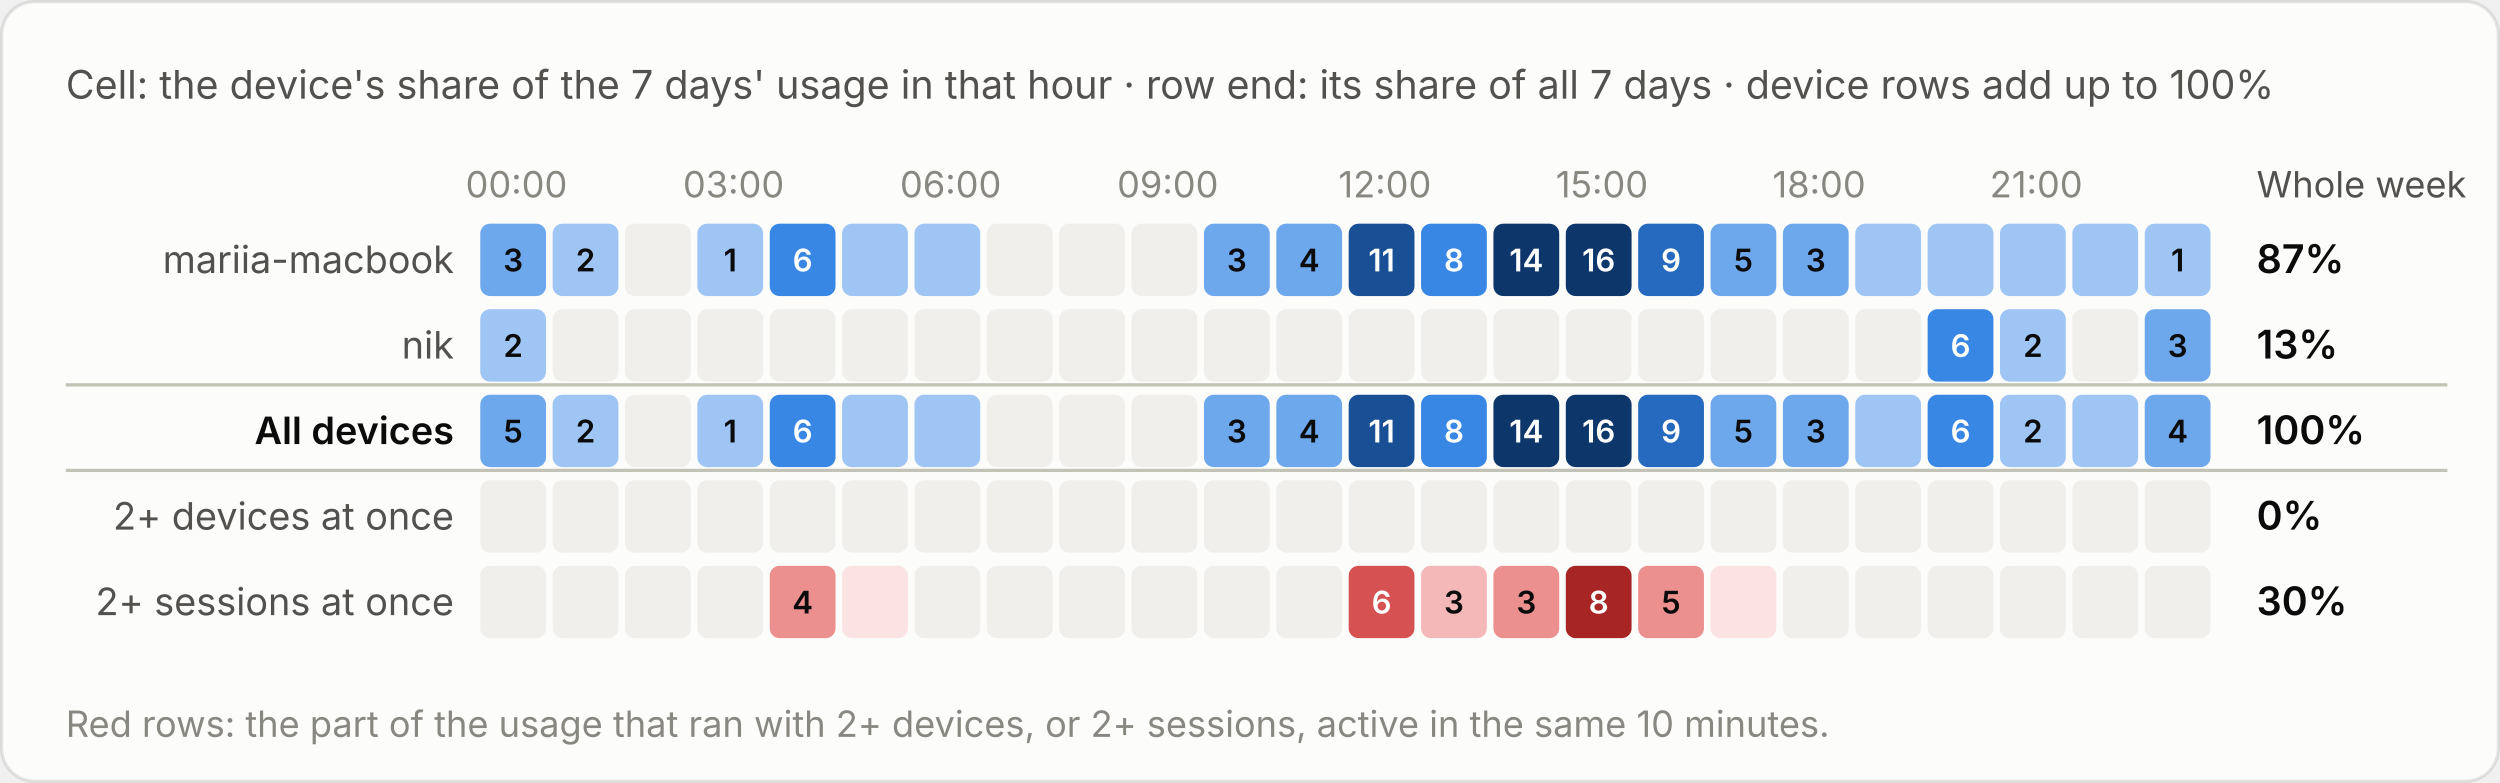
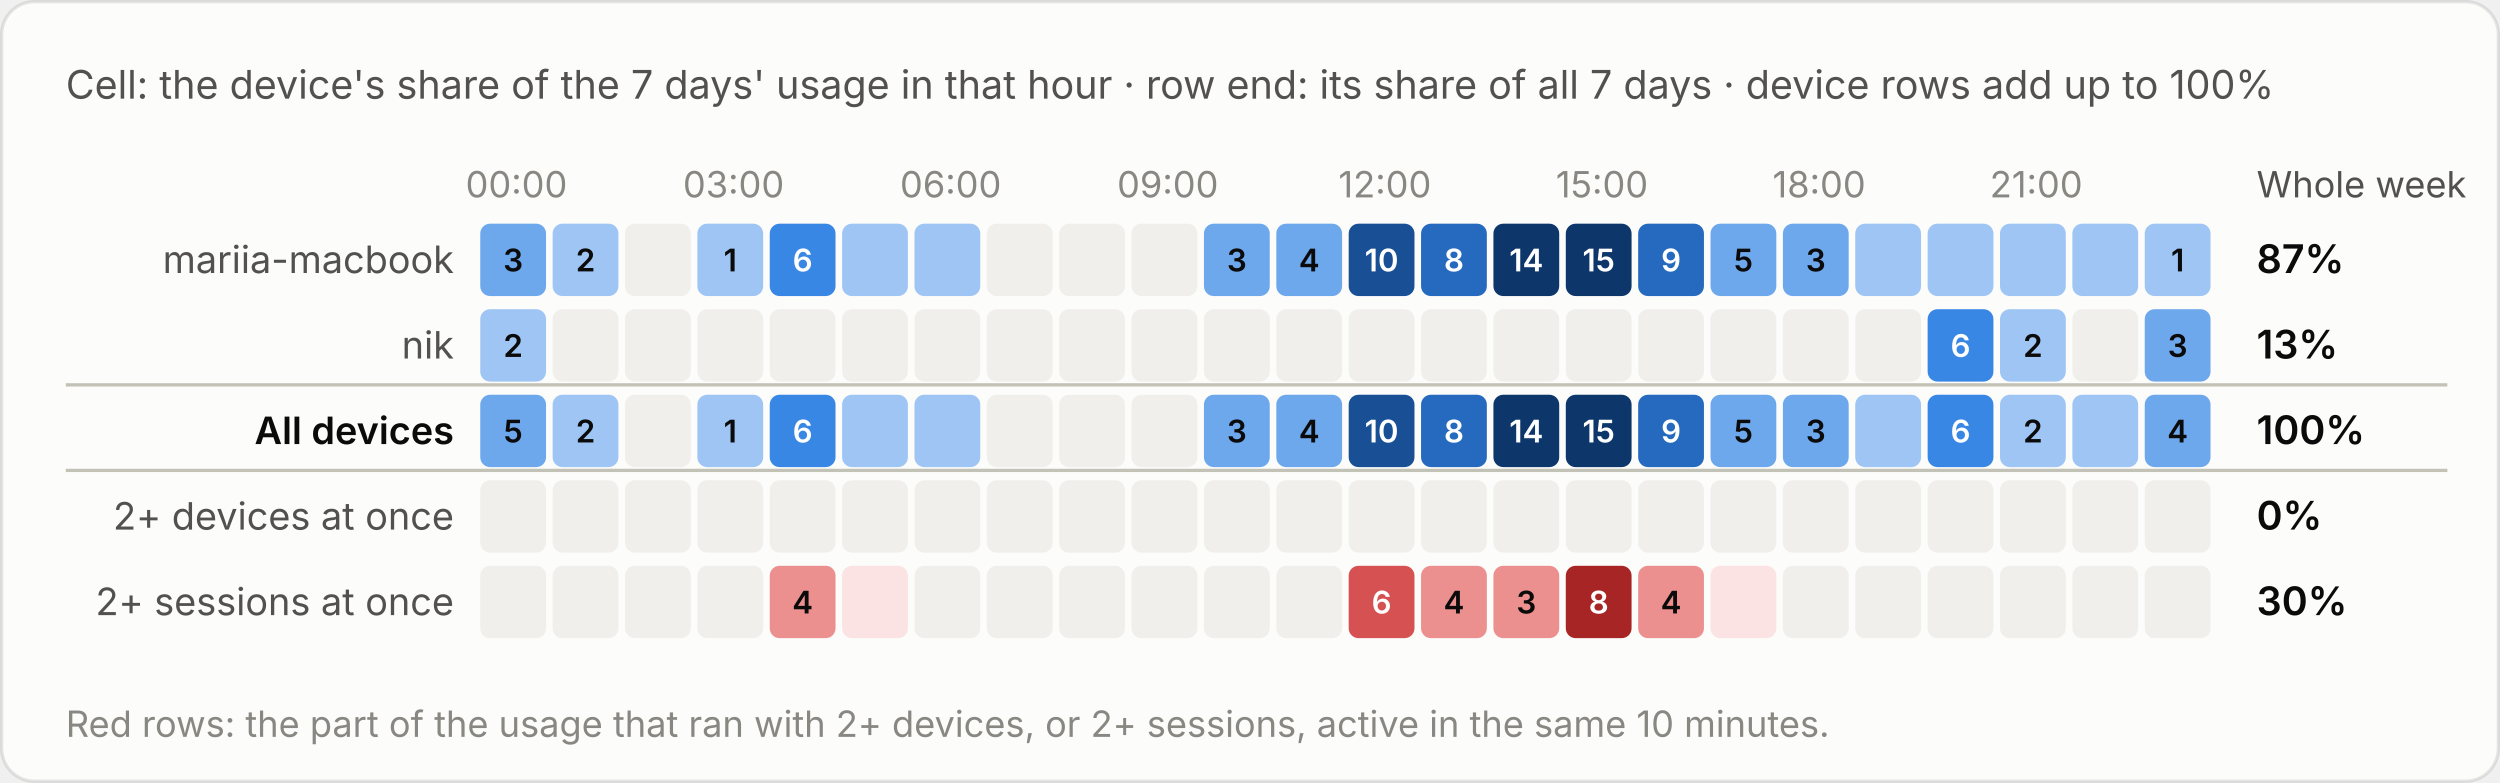
<svg xmlns="http://www.w3.org/2000/svg" viewBox="0 0 760 238" width="760" height="238" role="img" aria-label="Cell: the device's share of the 7 days' usage in that hour · row end: its share of all 7 days · device rows add up to 100%">
  <style>text{font-family:system-ui,-apple-system,"Segoe UI",sans-serif;font-variant-numeric:tabular-nums}.bg{fill:#fcfcfb;stroke:rgba(11,11,11,.10)}.tp{fill:#0b0b0b}.ts{fill:#52514e}.tm{fill:#898781}.grid{stroke:#e1e0d9;stroke-width:1}.base{stroke:#c3c2b7;stroke-width:1}.so{fill:#b5b3ad}.lo{stroke:#b5b3ad}.qe{fill:#f0efec}.ring{stroke:#fcfcfb}.area{fill-opacity:.1}.s0{fill:#2a78d6}.l0{stroke:#2a78d6}.s1{fill:#eb6834}.l1{stroke:#eb6834}.s2{fill:#1baf7a}.l2{stroke:#1baf7a}.s3{fill:#eda100}.l3{stroke:#eda100}.s4{fill:#e87ba4}.l4{stroke:#e87ba4}.s5{fill:#008300}.l5{stroke:#008300}.s6{fill:#4a3aa7}.l6{stroke:#4a3aa7}.s7{fill:#e34948}.l7{stroke:#e34948}.q0{fill:#cde2fb}.q1{fill:#9ec5f4}.q2{fill:#6da7ec}.q3{fill:#3987e5}.q4{fill:#256abf}.q5{fill:#184f95}.q6{fill:#0d366b}.r0{fill:#f8d4d4}.r1{fill:#ec8f8f}.r2{fill:#c42f2f}.a0{fill:#fbe3e3}.a1{fill:#f5b8b8}.a2{fill:#ec8f8f}.a3{fill:#d65252}.a4{fill:#a82525}.tq0{fill:#0b0b0b}.tq1{fill:#0b0b0b}.tq2{fill:#0b0b0b}.tq3{fill:#ffffff}.tq4{fill:#ffffff}.tq5{fill:#ffffff}.tq6{fill:#ffffff}.tr0{fill:#0b0b0b}.tr1{fill:#0b0b0b}.tr2{fill:#ffffff}.ta0{fill:#0b0b0b}.ta1{fill:#0b0b0b}.ta2{fill:#0b0b0b}.ta3{fill:#ffffff}.ta4{fill:#ffffff}.tw{fill:#ffffff}@media (prefers-color-scheme:dark){.bg{fill:#1a1a19;stroke:rgba(255,255,255,.10)}.tp{fill:#fff}.ts{fill:#c3c2b7}.tm{fill:#898781}.grid{stroke:#2c2c2a}.base{stroke:#383835}.so{fill:#5c5b57}.lo{stroke:#5c5b57}.qe{fill:#262624}.ring{stroke:#1a1a19}.s0{fill:#3987e5}.l0{stroke:#3987e5}.s1{fill:#d95926}.l1{stroke:#d95926}.s2{fill:#199e70}.l2{stroke:#199e70}.s3{fill:#c98500}.l3{stroke:#c98500}.s4{fill:#d55181}.l4{stroke:#d55181}.s5{fill:#008300}.l5{stroke:#008300}.s6{fill:#9085e9}.l6{stroke:#9085e9}.s7{fill:#e66767}.l7{stroke:#e66767}.q0{fill:#16263a}.q1{fill:#123a66}.q2{fill:#184f95}.q3{fill:#256abf}.q4{fill:#3987e5}.q5{fill:#6da7ec}.q6{fill:#b7d3f6}.r0{fill:#4a2023}.r1{fill:#8c2c2f}.r2{fill:#e25555}.a0{fill:#3a1a1c}.a1{fill:#5e2427}.a2{fill:#8c2c2f}.a3{fill:#c43c3f}.a4{fill:#f07070}.tq0{fill:#ffffff}.tq1{fill:#ffffff}.tq2{fill:#ffffff}.tq3{fill:#ffffff}.tq4{fill:#ffffff}.tq5{fill:#0b0b0b}.tq6{fill:#0b0b0b}.tr0{fill:#ffffff}.tr1{fill:#ffffff}.tr2{fill:#ffffff}.ta0{fill:#ffffff}.ta1{fill:#ffffff}.ta2{fill:#ffffff}.ta3{fill:#ffffff}.ta4{fill:#0b0b0b}.tw{fill:#ffffff}}</style>
  <rect class="bg" x=".5" y=".5" width="759" height="237" rx="10" />
  <text class="ts" x="20" y="30" font-size="12">Cell: the device's share of the 7 days' usage in that hour · row end: its share of all 7 days · device rows add up to 100%</text>
  <g transform="translate(0,-20)">
    <text class="tm" x="157.0" y="80" font-size="11" text-anchor="middle">00:00</text>
    <text class="tm" x="223.0" y="80" font-size="11" text-anchor="middle">03:00</text>
    <text class="tm" x="289.0" y="80" font-size="11" text-anchor="middle">06:00</text>
    <text class="tm" x="355.0" y="80" font-size="11" text-anchor="middle">09:00</text>
    <text class="tm" x="421.0" y="80" font-size="11" text-anchor="middle">12:00</text>
    <text class="tm" x="487.0" y="80" font-size="11" text-anchor="middle">15:00</text>
    <text class="tm" x="553.0" y="80" font-size="11" text-anchor="middle">18:00</text>
    <text class="tm" x="619.0" y="80" font-size="11" text-anchor="middle">21:00</text>
    <text class="ts" x="686" y="80" font-size="11">Whole week</text>
    <text class="ts" x="138" y="103.0" font-size="11.5" text-anchor="end">mariia-macbook</text>
    <rect class="q2" x="146.0" y="88" width="20" height="22" rx="3" />
    <text class="tq2" x="156.0" y="102.5" font-size="9.5" font-weight="600" text-anchor="middle">3</text>
    <rect class="q1" x="168.0" y="88" width="20" height="22" rx="3" />
    <text class="tq1" x="178.0" y="102.5" font-size="9.5" font-weight="600" text-anchor="middle">2</text>
    <rect class="qe" x="190.0" y="88" width="20" height="22" rx="3" />
    <rect class="q1" x="212.0" y="88" width="20" height="22" rx="3" />
    <text class="tq1" x="222.0" y="102.5" font-size="9.5" font-weight="600" text-anchor="middle">1</text>
    <rect class="q3" x="234.0" y="88" width="20" height="22" rx="3" />
    <text class="tq3" x="244.0" y="102.5" font-size="9.5" font-weight="600" text-anchor="middle">6</text>
    <rect class="q1" x="256.0" y="88" width="20" height="22" rx="3" />
    <rect class="q1" x="278.0" y="88" width="20" height="22" rx="3" />
    <rect class="qe" x="300.0" y="88" width="20" height="22" rx="3" />
    <rect class="qe" x="322.0" y="88" width="20" height="22" rx="3" />
    <rect class="qe" x="344.0" y="88" width="20" height="22" rx="3" />
    <rect class="q2" x="366.0" y="88" width="20" height="22" rx="3" />
    <text class="tq2" x="376.0" y="102.5" font-size="9.5" font-weight="600" text-anchor="middle">3</text>
    <rect class="q2" x="388.0" y="88" width="20" height="22" rx="3" />
    <text class="tq2" x="398.0" y="102.5" font-size="9.5" font-weight="600" text-anchor="middle">4</text>
    <rect class="q5" x="410.0" y="88" width="20" height="22" rx="3" />
-     <text class="tq5" x="420.0" y="102.5" font-size="9.5" font-weight="600" text-anchor="middle">11</text>
-     <rect class="q3" x="432.0" y="88" width="20" height="22" rx="3" />
-     <text class="tq3" x="442.0" y="102.5" font-size="9.5" font-weight="600" text-anchor="middle">8</text>
+     <text class="tq5" x="420.0" y="102.5" font-size="9.5" font-weight="600" text-anchor="middle">10</text>
+     <rect class="q4" x="432.0" y="88" width="20" height="22" rx="3" />
+     <text class="tq4" x="442.0" y="102.5" font-size="9.5" font-weight="600" text-anchor="middle">8</text>
    <rect class="q6" x="454.0" y="88" width="20" height="22" rx="3" />
    <text class="tq6" x="464.0" y="102.5" font-size="9.5" font-weight="600" text-anchor="middle">14</text>
    <rect class="q6" x="476.0" y="88" width="20" height="22" rx="3" />
-     <text class="tq6" x="486.0" y="102.5" font-size="9.5" font-weight="600" text-anchor="middle">16</text>
+     <text class="tq6" x="486.0" y="102.5" font-size="9.5" font-weight="600" text-anchor="middle">15</text>
    <rect class="q4" x="498.0" y="88" width="20" height="22" rx="3" />
    <text class="tq4" x="508.0" y="102.5" font-size="9.5" font-weight="600" text-anchor="middle">9</text>
    <rect class="q2" x="520.0" y="88" width="20" height="22" rx="3" />
    <text class="tq2" x="530.0" y="102.5" font-size="9.5" font-weight="600" text-anchor="middle">5</text>
    <rect class="q2" x="542.0" y="88" width="20" height="22" rx="3" />
    <text class="tq2" x="552.0" y="102.5" font-size="9.5" font-weight="600" text-anchor="middle">3</text>
    <rect class="q1" x="564.0" y="88" width="20" height="22" rx="3" />
    <rect class="q1" x="586.0" y="88" width="20" height="22" rx="3" />
    <rect class="q1" x="608.0" y="88" width="20" height="22" rx="3" />
    <rect class="q1" x="630.0" y="88" width="20" height="22" rx="3" />
    <rect class="q1" x="652.0" y="88" width="20" height="22" rx="3" />
    <text class="tq1" x="662.0" y="102.5" font-size="9.5" font-weight="600" text-anchor="middle">1</text>
    <text class="tp" x="686" y="103.0" font-size="12" font-weight="600">87%</text>
    <text class="ts" x="138" y="129.0" font-size="11.5" text-anchor="end">nik</text>
    <rect class="q1" x="146.0" y="114" width="20" height="22" rx="3" />
    <text class="tq1" x="156.0" y="128.5" font-size="9.5" font-weight="600" text-anchor="middle">2</text>
    <rect class="qe" x="168.0" y="114" width="20" height="22" rx="3" />
    <rect class="qe" x="190.0" y="114" width="20" height="22" rx="3" />
    <rect class="qe" x="212.0" y="114" width="20" height="22" rx="3" />
    <rect class="qe" x="234.0" y="114" width="20" height="22" rx="3" />
    <rect class="qe" x="256.0" y="114" width="20" height="22" rx="3" />
    <rect class="qe" x="278.0" y="114" width="20" height="22" rx="3" />
    <rect class="qe" x="300.0" y="114" width="20" height="22" rx="3" />
    <rect class="qe" x="322.0" y="114" width="20" height="22" rx="3" />
    <rect class="qe" x="344.0" y="114" width="20" height="22" rx="3" />
    <rect class="qe" x="366.0" y="114" width="20" height="22" rx="3" />
    <rect class="qe" x="388.0" y="114" width="20" height="22" rx="3" />
    <rect class="qe" x="410.0" y="114" width="20" height="22" rx="3" />
    <rect class="qe" x="432.0" y="114" width="20" height="22" rx="3" />
    <rect class="qe" x="454.0" y="114" width="20" height="22" rx="3" />
    <rect class="qe" x="476.0" y="114" width="20" height="22" rx="3" />
    <rect class="qe" x="498.0" y="114" width="20" height="22" rx="3" />
    <rect class="qe" x="520.0" y="114" width="20" height="22" rx="3" />
    <rect class="qe" x="542.0" y="114" width="20" height="22" rx="3" />
    <rect class="qe" x="564.0" y="114" width="20" height="22" rx="3" />
    <rect class="q3" x="586.0" y="114" width="20" height="22" rx="3" />
    <text class="tq3" x="596.0" y="128.5" font-size="9.5" font-weight="600" text-anchor="middle">6</text>
    <rect class="q1" x="608.0" y="114" width="20" height="22" rx="3" />
    <text class="tq1" x="618.0" y="128.5" font-size="9.5" font-weight="600" text-anchor="middle">2</text>
    <rect class="qe" x="630.0" y="114" width="20" height="22" rx="3" />
    <rect class="q2" x="652.0" y="114" width="20" height="22" rx="3" />
    <text class="tq2" x="662.0" y="128.5" font-size="9.5" font-weight="600" text-anchor="middle">3</text>
    <text class="tp" x="686" y="129.0" font-size="12" font-weight="600">13%</text>
    <line class="base" x1="20" x2="744" y1="137" y2="137" />
    <text class="tp" x="138" y="155.0" font-size="11.5" text-anchor="end" font-weight="600">All devices</text>
    <rect class="q2" x="146.0" y="140" width="20" height="22" rx="3" />
    <text class="tq2" x="156.0" y="154.5" font-size="9.5" font-weight="600" text-anchor="middle">5</text>
    <rect class="q1" x="168.0" y="140" width="20" height="22" rx="3" />
    <text class="tq1" x="178.0" y="154.5" font-size="9.5" font-weight="600" text-anchor="middle">2</text>
    <rect class="qe" x="190.0" y="140" width="20" height="22" rx="3" />
    <rect class="q1" x="212.0" y="140" width="20" height="22" rx="3" />
    <text class="tq1" x="222.0" y="154.5" font-size="9.5" font-weight="600" text-anchor="middle">1</text>
    <rect class="q3" x="234.0" y="140" width="20" height="22" rx="3" />
    <text class="tq3" x="244.0" y="154.5" font-size="9.5" font-weight="600" text-anchor="middle">6</text>
    <rect class="q1" x="256.0" y="140" width="20" height="22" rx="3" />
    <rect class="q1" x="278.0" y="140" width="20" height="22" rx="3" />
    <rect class="qe" x="300.0" y="140" width="20" height="22" rx="3" />
    <rect class="qe" x="322.0" y="140" width="20" height="22" rx="3" />
    <rect class="qe" x="344.0" y="140" width="20" height="22" rx="3" />
    <rect class="q2" x="366.0" y="140" width="20" height="22" rx="3" />
    <text class="tq2" x="376.0" y="154.5" font-size="9.5" font-weight="600" text-anchor="middle">3</text>
    <rect class="q2" x="388.0" y="140" width="20" height="22" rx="3" />
    <text class="tq2" x="398.0" y="154.5" font-size="9.5" font-weight="600" text-anchor="middle">4</text>
    <rect class="q5" x="410.0" y="140" width="20" height="22" rx="3" />
-     <text class="tq5" x="420.0" y="154.5" font-size="9.5" font-weight="600" text-anchor="middle">11</text>
-     <rect class="q3" x="432.0" y="140" width="20" height="22" rx="3" />
-     <text class="tq3" x="442.0" y="154.5" font-size="9.5" font-weight="600" text-anchor="middle">8</text>
+     <text class="tq5" x="420.0" y="154.5" font-size="9.5" font-weight="600" text-anchor="middle">10</text>
+     <rect class="q4" x="432.0" y="140" width="20" height="22" rx="3" />
+     <text class="tq4" x="442.0" y="154.5" font-size="9.5" font-weight="600" text-anchor="middle">8</text>
    <rect class="q6" x="454.0" y="140" width="20" height="22" rx="3" />
    <text class="tq6" x="464.0" y="154.5" font-size="9.5" font-weight="600" text-anchor="middle">14</text>
    <rect class="q6" x="476.0" y="140" width="20" height="22" rx="3" />
-     <text class="tq6" x="486.0" y="154.5" font-size="9.5" font-weight="600" text-anchor="middle">16</text>
+     <text class="tq6" x="486.0" y="154.5" font-size="9.5" font-weight="600" text-anchor="middle">15</text>
    <rect class="q4" x="498.0" y="140" width="20" height="22" rx="3" />
    <text class="tq4" x="508.0" y="154.5" font-size="9.5" font-weight="600" text-anchor="middle">9</text>
    <rect class="q2" x="520.0" y="140" width="20" height="22" rx="3" />
    <text class="tq2" x="530.0" y="154.5" font-size="9.5" font-weight="600" text-anchor="middle">5</text>
    <rect class="q2" x="542.0" y="140" width="20" height="22" rx="3" />
    <text class="tq2" x="552.0" y="154.5" font-size="9.5" font-weight="600" text-anchor="middle">3</text>
    <rect class="q1" x="564.0" y="140" width="20" height="22" rx="3" />
    <rect class="q3" x="586.0" y="140" width="20" height="22" rx="3" />
    <text class="tq3" x="596.0" y="154.5" font-size="9.5" font-weight="600" text-anchor="middle">6</text>
    <rect class="q1" x="608.0" y="140" width="20" height="22" rx="3" />
    <text class="tq1" x="618.0" y="154.5" font-size="9.5" font-weight="600" text-anchor="middle">2</text>
    <rect class="q1" x="630.0" y="140" width="20" height="22" rx="3" />
    <rect class="q2" x="652.0" y="140" width="20" height="22" rx="3" />
    <text class="tq2" x="662.0" y="154.5" font-size="9.5" font-weight="600" text-anchor="middle">4</text>
    <text class="tp" x="686" y="155.0" font-size="12" font-weight="600">100%</text>
    <line class="base" x1="20" x2="744" y1="163" y2="163" />
    <text class="ts" x="138" y="181.0" font-size="11.5" text-anchor="end">2+ devices at once</text>
    <rect class="qe" x="146.0" y="166" width="20" height="22" rx="3" />
    <rect class="qe" x="168.0" y="166" width="20" height="22" rx="3" />
    <rect class="qe" x="190.0" y="166" width="20" height="22" rx="3" />
    <rect class="qe" x="212.0" y="166" width="20" height="22" rx="3" />
    <rect class="qe" x="234.0" y="166" width="20" height="22" rx="3" />
    <rect class="qe" x="256.0" y="166" width="20" height="22" rx="3" />
    <rect class="qe" x="278.0" y="166" width="20" height="22" rx="3" />
    <rect class="qe" x="300.0" y="166" width="20" height="22" rx="3" />
    <rect class="qe" x="322.0" y="166" width="20" height="22" rx="3" />
    <rect class="qe" x="344.0" y="166" width="20" height="22" rx="3" />
    <rect class="qe" x="366.0" y="166" width="20" height="22" rx="3" />
    <rect class="qe" x="388.0" y="166" width="20" height="22" rx="3" />
    <rect class="qe" x="410.0" y="166" width="20" height="22" rx="3" />
    <rect class="qe" x="432.0" y="166" width="20" height="22" rx="3" />
    <rect class="qe" x="454.0" y="166" width="20" height="22" rx="3" />
    <rect class="qe" x="476.0" y="166" width="20" height="22" rx="3" />
    <rect class="qe" x="498.0" y="166" width="20" height="22" rx="3" />
    <rect class="qe" x="520.0" y="166" width="20" height="22" rx="3" />
    <rect class="qe" x="542.0" y="166" width="20" height="22" rx="3" />
    <rect class="qe" x="564.0" y="166" width="20" height="22" rx="3" />
    <rect class="qe" x="586.0" y="166" width="20" height="22" rx="3" />
    <rect class="qe" x="608.0" y="166" width="20" height="22" rx="3" />
    <rect class="qe" x="630.0" y="166" width="20" height="22" rx="3" />
    <rect class="qe" x="652.0" y="166" width="20" height="22" rx="3" />
    <text class="tp" x="686" y="181.0" font-size="12" font-weight="600">0%</text>
    <text class="ts" x="138" y="207.0" font-size="11.5" text-anchor="end">2+ sessions at once</text>
    <rect class="qe" x="146.0" y="192" width="20" height="22" rx="3" />
    <rect class="qe" x="168.0" y="192" width="20" height="22" rx="3" />
    <rect class="qe" x="190.0" y="192" width="20" height="22" rx="3" />
    <rect class="qe" x="212.0" y="192" width="20" height="22" rx="3" />
    <rect class="a2" x="234.0" y="192" width="20" height="22" rx="3" />
    <text class="ta2" x="244.0" y="206.5" font-size="9.5" font-weight="600" text-anchor="middle">4</text>
    <rect class="a0" x="256.0" y="192" width="20" height="22" rx="3" />
    <rect class="qe" x="278.0" y="192" width="20" height="22" rx="3" />
    <rect class="qe" x="300.0" y="192" width="20" height="22" rx="3" />
    <rect class="qe" x="322.0" y="192" width="20" height="22" rx="3" />
    <rect class="qe" x="344.0" y="192" width="20" height="22" rx="3" />
    <rect class="qe" x="366.0" y="192" width="20" height="22" rx="3" />
    <rect class="qe" x="388.0" y="192" width="20" height="22" rx="3" />
    <rect class="a3" x="410.0" y="192" width="20" height="22" rx="3" />
    <text class="ta3" x="420.0" y="206.5" font-size="9.5" font-weight="600" text-anchor="middle">6</text>
-     <rect class="a1" x="432.0" y="192" width="20" height="22" rx="3" />
-     <text class="ta1" x="442.0" y="206.5" font-size="9.5" font-weight="600" text-anchor="middle">3</text>
+     <rect class="a2" x="432.0" y="192" width="20" height="22" rx="3" />
+     <text class="ta2" x="442.0" y="206.5" font-size="9.5" font-weight="600" text-anchor="middle">4</text>
    <rect class="a2" x="454.0" y="192" width="20" height="22" rx="3" />
    <text class="ta2" x="464.0" y="206.5" font-size="9.5" font-weight="600" text-anchor="middle">3</text>
    <rect class="a4" x="476.0" y="192" width="20" height="22" rx="3" />
    <text class="ta4" x="486.0" y="206.5" font-size="9.5" font-weight="600" text-anchor="middle">8</text>
    <rect class="a2" x="498.0" y="192" width="20" height="22" rx="3" />
-     <text class="ta2" x="508.0" y="206.5" font-size="9.5" font-weight="600" text-anchor="middle">5</text>
+     <text class="ta2" x="508.0" y="206.5" font-size="9.5" font-weight="600" text-anchor="middle">4</text>
    <rect class="a0" x="520.0" y="192" width="20" height="22" rx="3" />
    <rect class="qe" x="542.0" y="192" width="20" height="22" rx="3" />
    <rect class="qe" x="564.0" y="192" width="20" height="22" rx="3" />
    <rect class="qe" x="586.0" y="192" width="20" height="22" rx="3" />
    <rect class="qe" x="608.0" y="192" width="20" height="22" rx="3" />
    <rect class="qe" x="630.0" y="192" width="20" height="22" rx="3" />
    <rect class="qe" x="652.0" y="192" width="20" height="22" rx="3" />
    <text class="tp" x="686" y="207.0" font-size="12" font-weight="600">30%</text>
    <text class="tm" x="20" y="244" font-size="11">Red rows: the part of the usage that ran with 2+ devices, or 2+ sessions, active in the same 10 minutes.</text>
  </g>
</svg>
